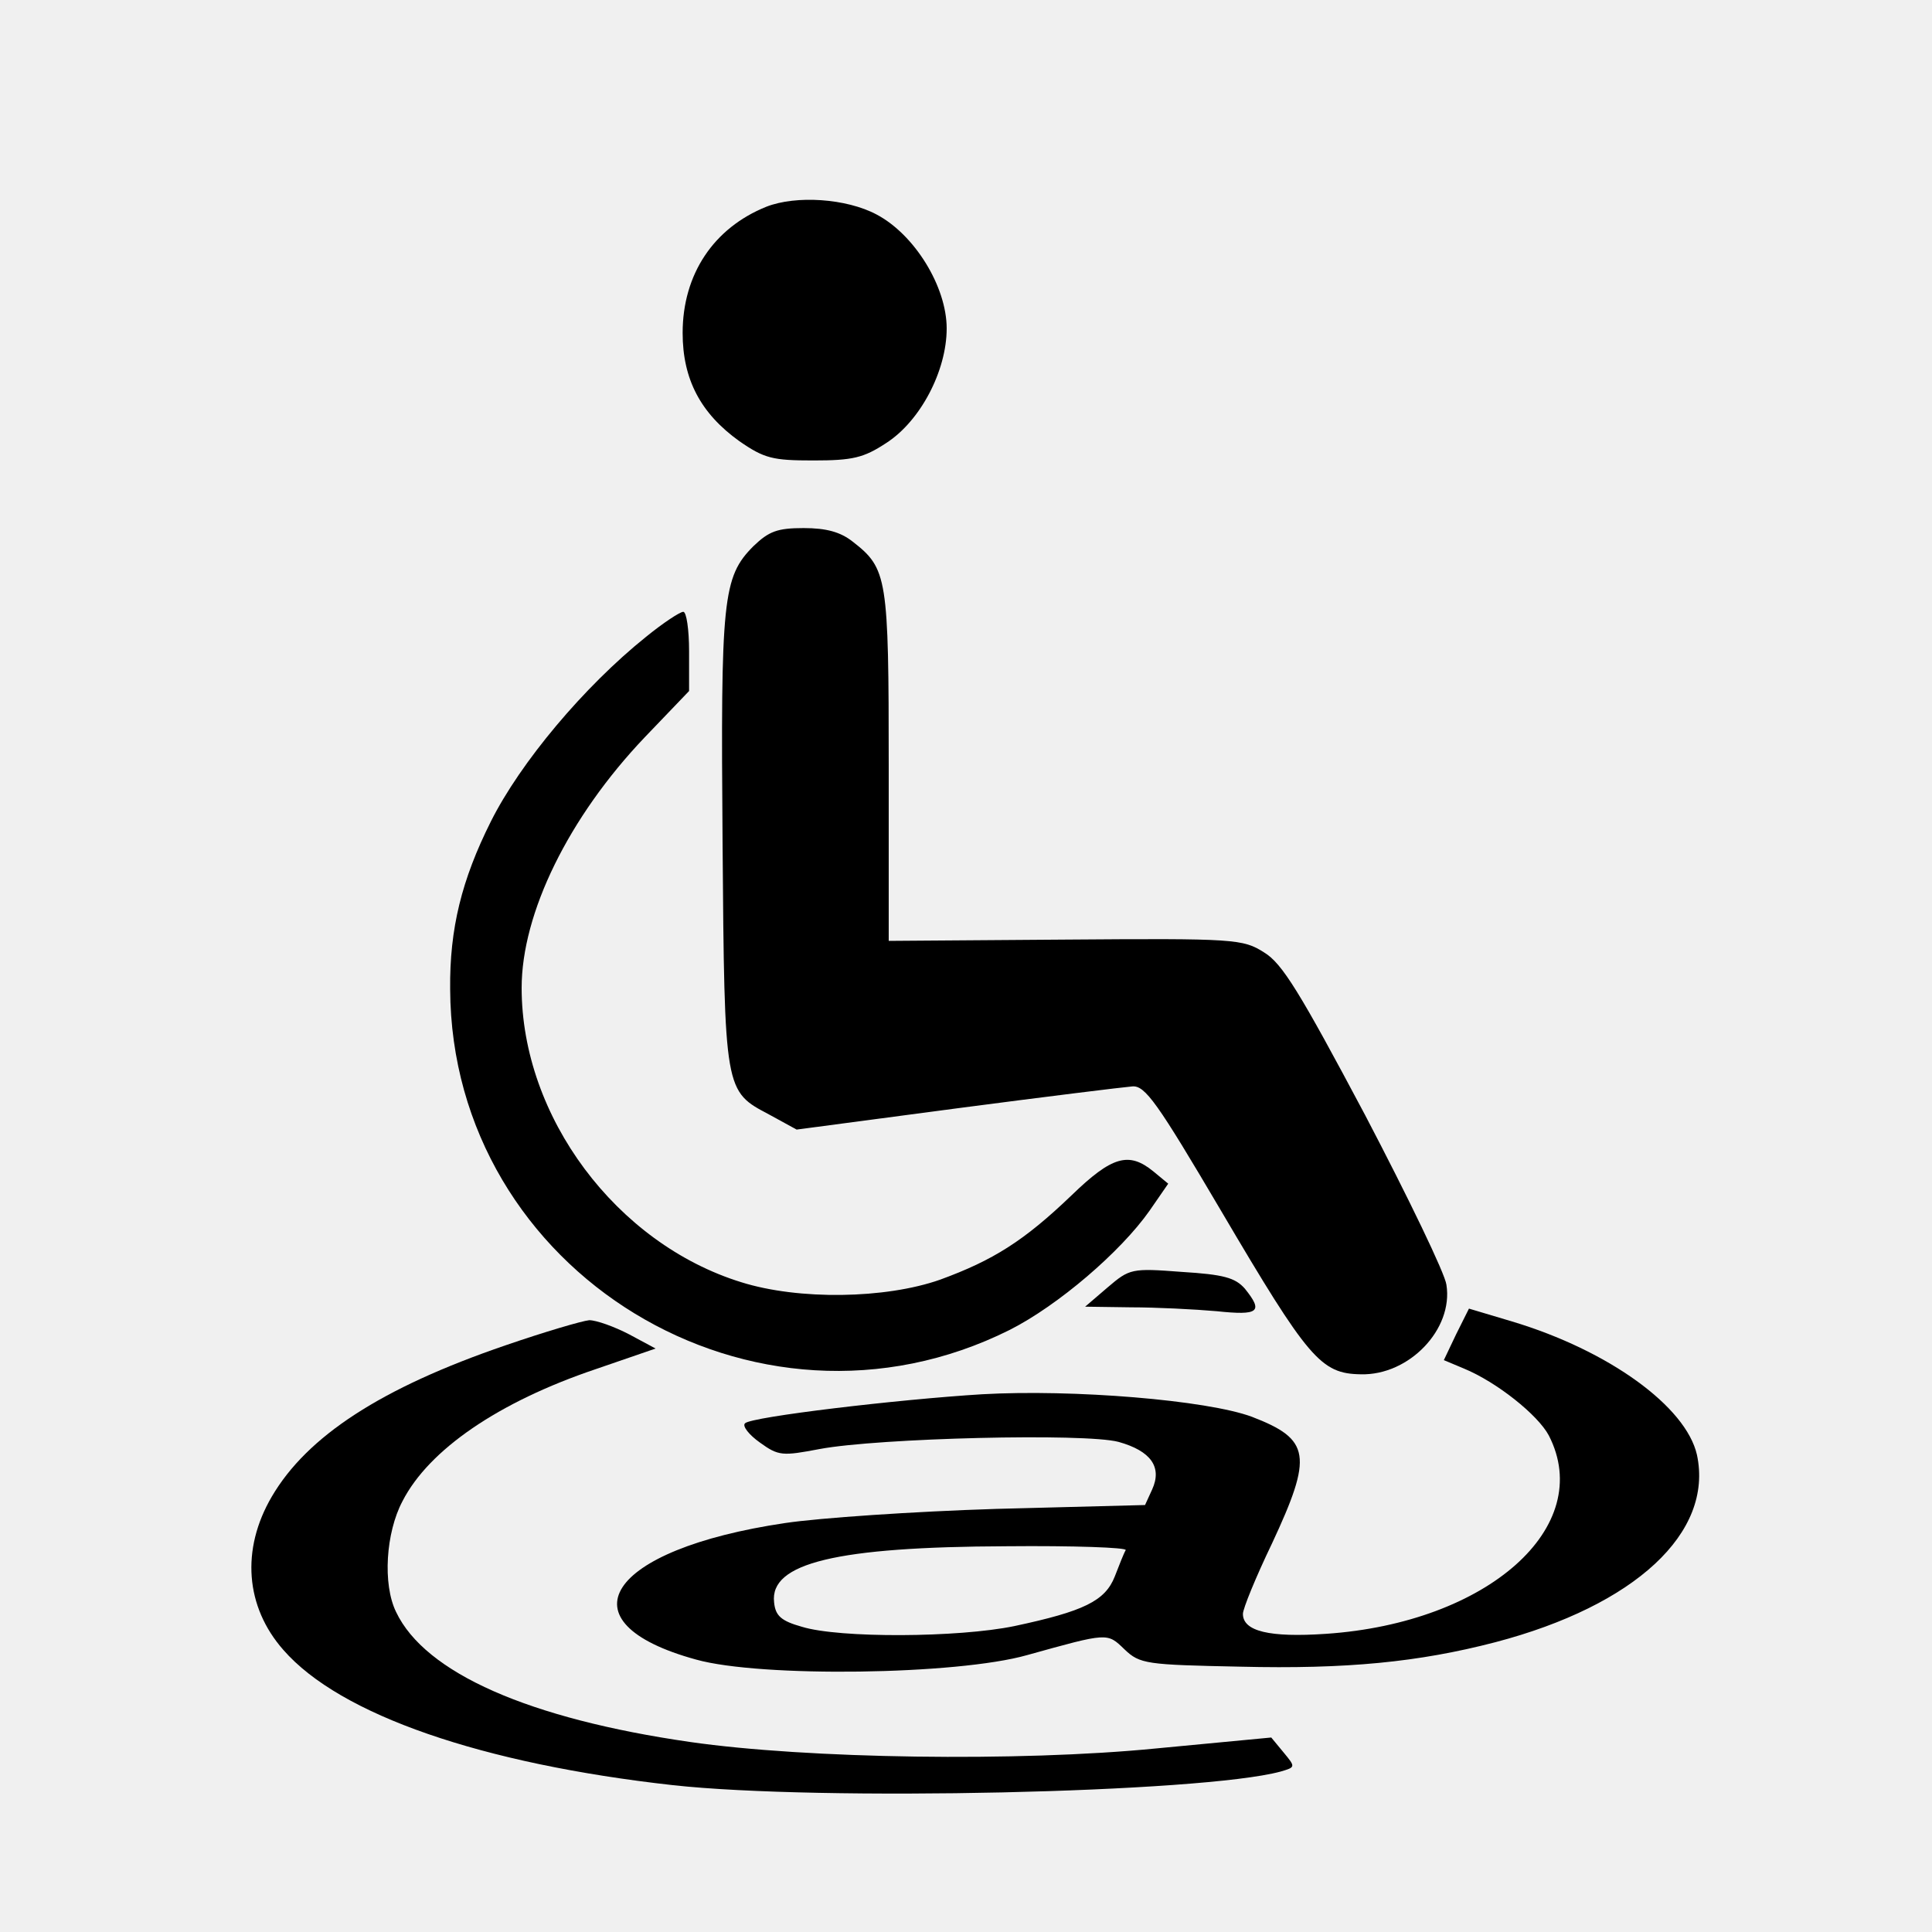
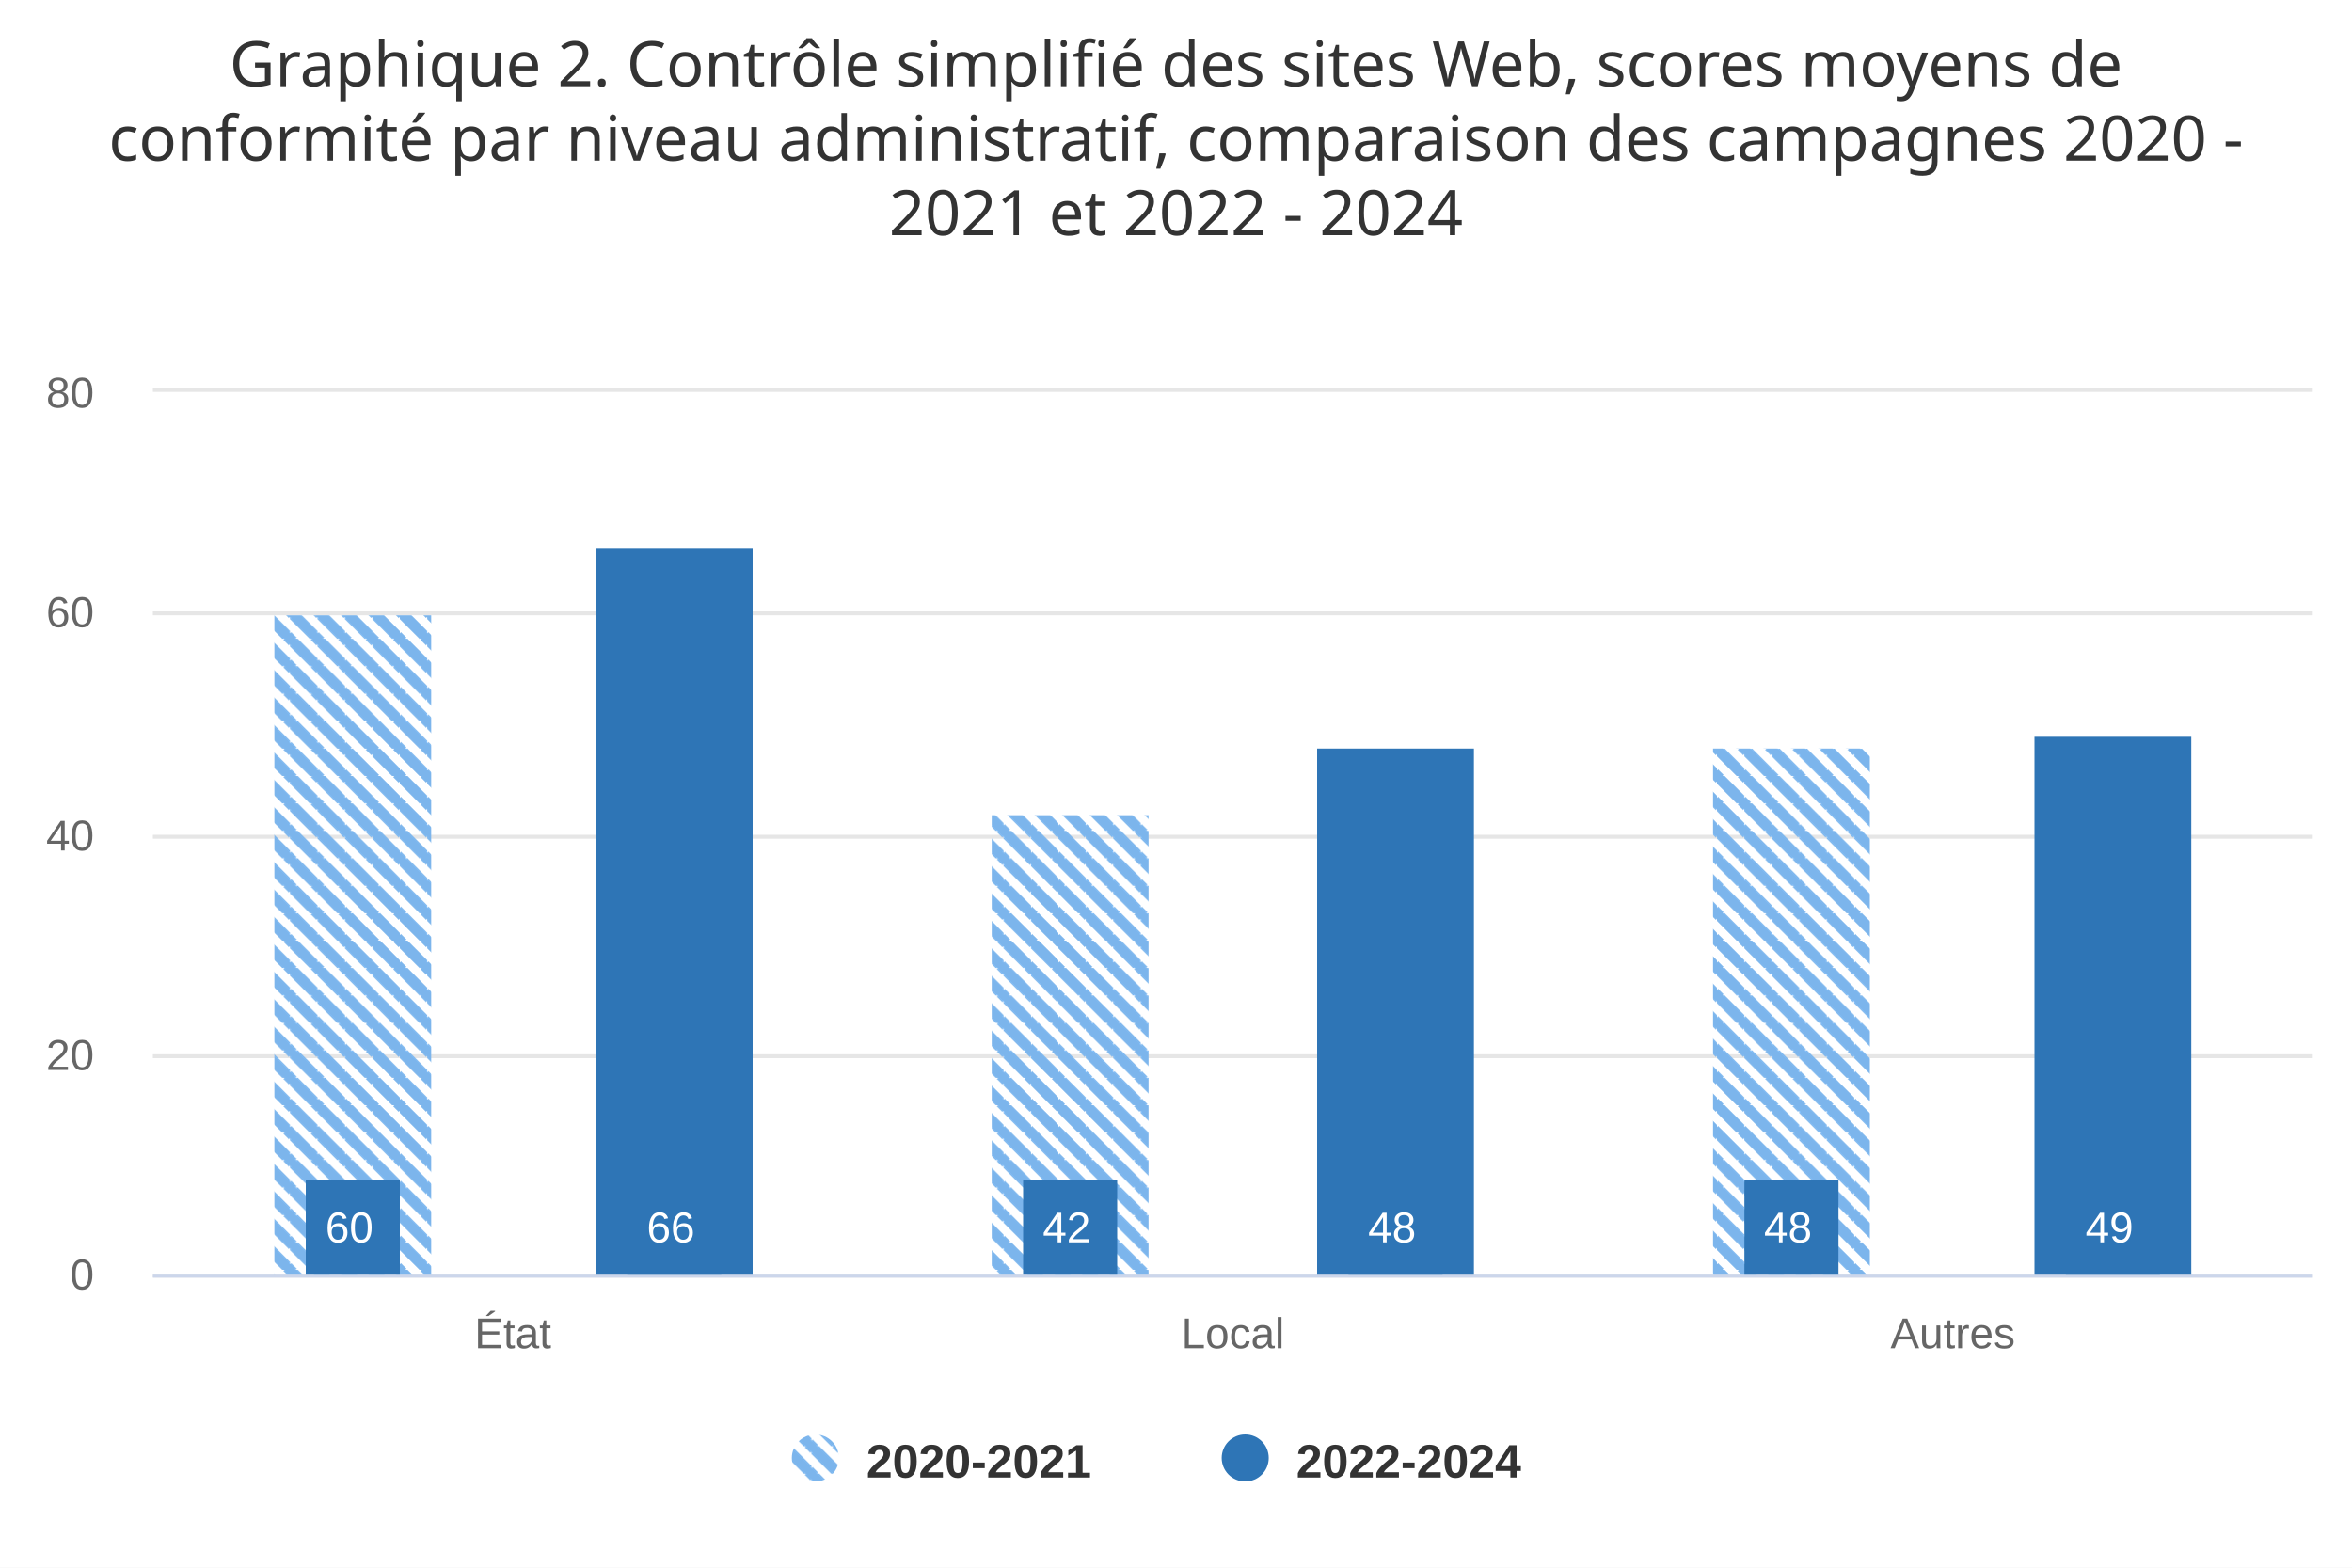
- <svg xmlns="http://www.w3.org/2000/svg" height="400" viewBox="0 0 300 300" width="400">
-   <path d="m119 32.1c-8.2 3.3-13 10.5-13 19.6 0 7.2 2.8 12.5 8.8 16.8 3.9 2.7 5.2 3 11.5 3 6.1 0 7.8-.4 11.3-2.7 5.3-3.4 9.4-11.2 9.4-17.8 0-6.5-5-14.6-10.9-17.7-4.7-2.5-12.5-3-17.1-1.2zm-2 52.7c-4.8 4.8-5.1 8.2-4.8 46 .3 38.9.3 38.6 7.3 42.3l4.2 2.3 24.9-3.3c13.7-1.8 25.9-3.3 27.2-3.4 2-.2 3.9 2.5 13.8 19.3 13.6 23.1 15.5 25.3 21.7 25.4 7.5.2 14.4-7 13.3-13.9-.2-1.7-5.9-13.5-12.6-26.3-10.2-19.2-12.9-23.6-15.7-25.3-3.3-2.1-4.5-2.2-30.9-2l-27.4.2v-27.1c0-29.4-.2-30.7-5.6-34.9-1.9-1.5-4.1-2.1-7.6-2.1-4.1 0-5.4.5-7.8 2.8z" />
-   <path d="m100.3 98.9c-9.6 7.7-19.5 19.5-24.1 28.7-4.5 9-6.4 16.6-6.3 26 .2 44 47.3 72.7 86.9 52.9 7.5-3.8 17.2-12.1 21.7-18.5l2.9-4.2-2.3-1.9c-3.8-3.1-6.4-2.4-12.7 3.7-7.4 7.1-12.2 10.1-20.4 13.1-8.5 3-22 3.2-30.9.4-19.4-6-34.1-25.7-34.1-45.7 0-11.6 7.3-26.5 19.1-38.9l6.9-7.2v-6.2c0-3.3-.4-6.1-.9-6.1s-3.1 1.7-5.8 3.9zm71.7 101-3.5 3 7.1.1c3.9 0 9.9.3 13.3.6 6.6.7 7.3.1 4.4-3.5-1.5-1.7-3.3-2.2-9.8-2.6-7.8-.6-8.1-.5-11.5 2.4zm54.1 7.3-1.9 4 3.1 1.3c5.1 2.1 11.5 7.2 13.2 10.4 7.3 14.2-9.5 29.1-34.6 30.8-8.8.6-12.9-.4-12.9-3.1 0-.8 2-5.7 4.5-10.9 6.4-13.7 6-16.2-3.1-19.7-7-2.6-27.8-4.3-41.9-3.5-13.1.8-35.8 3.5-36.8 4.5-.5.4.6 1.8 2.3 3 2.9 2.1 3.5 2.1 9.3 1 9.1-1.7 41.2-2.5 46.4-1.1 5 1.4 6.8 3.9 5.2 7.4l-1.1 2.4-23.1.6c-12.8.4-27.5 1.4-32.8 2.2-27.7 4.1-35 15.4-13.8 21.2 10 2.8 40.5 2.4 51.4-.7 12.6-3.5 12.4-3.5 15.1-.9 2.4 2.3 3.4 2.4 18 2.7 16.5.4 27.7-.7 39.6-3.8 21.7-5.7 33.9-17 31.3-29.1-1.7-7.5-13.7-16.2-28.7-20.7l-6.7-2zm-51.3 33.5c-.3.5-1 2.3-1.7 4.1-1.5 3.8-4.8 5.4-15.6 7.7-8.7 1.8-27.2 1.9-33 .1-3.2-.9-4.1-1.7-4.3-3.8-.7-6.1 9.7-8.6 36.1-8.7 10.4-.1 18.7.2 18.5.6z" />
-   <path d="m78.5 208.9c-19.3 6.6-30.8 14.1-36.3 23.5-4.8 8.2-4.1 17.1 1.8 23.8 8.8 10.1 30.9 17.7 60.5 21 22.8 2.5 82 1.2 94.3-2.1 2.4-.7 2.4-.7.5-3l-1.9-2.3-17.9 1.7c-21.3 2.1-54.2 1.6-72.3-1-25-3.6-41.2-10.7-45.7-20.2-2.1-4.3-1.6-12.3 1-17.2 4.1-8 14.9-15.4 30-20.5l9.3-3.2-4.1-2.2c-2.3-1.2-5.1-2.2-6.2-2.2-1.1.1-6.9 1.8-13 3.9z" />
+ <svg xmlns="http://www.w3.org/2000/svg" aria-hidden="false" viewBox="0 0 600 400" height="400" width="600" style="font-family: &quot;Lucida Grande&quot;, &quot;Lucida Sans Unicode&quot;, Arial, Helvetica, sans-serif; font-size: 12px;" class="highcharts-root" version="1.1">
+   <defs aria-hidden="true">
+     <pattern patternTransform="scale(1.4 1.4)" y="0" x="0" height="5" width="5" patternContentUnits="userSpaceOnUse" patternUnits="userSpaceOnUse" id="highcharts-pattern-37-6cbc87f121a091c8-export">
+       <path fill="none" stroke-width="2" stroke="#7cb5ec" d="M 0 0 L 5 5 M 4.5 -0.5 L 5.5 0.5 M -0.5 4.5 L 0.5 5.5" />
+     </pattern>
+     <clipPath id="highcharts-k9007vx-381-">
+       <rect fill="none" height="225" width="551" y="0" x="0" />
+     </clipPath>
+     <clipPath id="highcharts-k9007vx-385-">
+       <rect fill="none" height="225" width="551" y="0" x="0" />
+     </clipPath>
+     <clipPath id="highcharts-k9007vx-389-">
+       <rect fill="none" height="225" width="551" y="100" x="39" />
+     </clipPath>
+   </defs>
+   <rect aria-hidden="true" ry="0" rx="0" height="400" width="600" y="0" x="0" class="highcharts-background" fill="#ffffff" />
+   <rect aria-hidden="true" height="225" width="551" y="100" x="39" class="highcharts-plot-background" fill="none" />
+   <g aria-hidden="true" data-z-index="1" class="highcharts-grid highcharts-xaxis-grid">
+     <path opacity="1" d="M 222.5 100 L 222.5 325" class="highcharts-grid-line" data-z-index="1" stroke-dasharray="none" stroke-width="0" stroke="#e6e6e6" fill="none" />
+     <path opacity="1" d="M 405.5 100 L 405.5 325" class="highcharts-grid-line" data-z-index="1" stroke-dasharray="none" stroke-width="0" stroke="#e6e6e6" fill="none" />
+     <path opacity="1" d="M 589.5 100 L 589.5 325" class="highcharts-grid-line" data-z-index="1" stroke-dasharray="none" stroke-width="0" stroke="#e6e6e6" fill="none" />
+     <path opacity="1" d="M 38.5 100 L 38.5 325" class="highcharts-grid-line" data-z-index="1" stroke-dasharray="none" stroke-width="0" stroke="#e6e6e6" fill="none" />
+   </g>
+   <g aria-hidden="true" data-z-index="1" class="highcharts-grid highcharts-yaxis-grid">
+     <path opacity="1" d="M 39 325.5 L 590 325.5" class="highcharts-grid-line" data-z-index="1" stroke-dasharray="none" stroke-width="1" stroke="#e6e6e6" fill="none" />
+     <path opacity="1" d="M 39 269.5 L 590 269.5" class="highcharts-grid-line" data-z-index="1" stroke-dasharray="none" stroke-width="1" stroke="#e6e6e6" fill="none" />
+     <path opacity="1" d="M 39 213.5 L 590 213.5" class="highcharts-grid-line" data-z-index="1" stroke-dasharray="none" stroke-width="1" stroke="#e6e6e6" fill="none" />
+     <path opacity="1" d="M 39 156.5 L 590 156.5" class="highcharts-grid-line" data-z-index="1" stroke-dasharray="none" stroke-width="1" stroke="#e6e6e6" fill="none" />
+     <path opacity="1" d="M 39 99.5 L 590 99.5" class="highcharts-grid-line" data-z-index="1" stroke-dasharray="none" stroke-width="1" stroke="#e6e6e6" fill="none" />
+   </g>
+   <rect aria-hidden="true" height="225" width="551" y="100" x="39" stroke-width="0" stroke="#cccccc" data-z-index="1" class="highcharts-plot-border" fill="none" />
+   <g aria-hidden="true" data-z-index="2" class="highcharts-axis highcharts-xaxis">
+     <path d="M 39 325.5 L 590 325.5" data-z-index="7" stroke-width="1" stroke="#ccd6eb" class="highcharts-axis-line" fill="none" />
+   </g>
+   <g aria-hidden="true" data-z-index="2" class="highcharts-axis highcharts-yaxis">
+     <path d="M 39 100 L 39 325" data-z-index="7" stroke-width="0" stroke="#ccd6eb" class="highcharts-axis-line" fill="none" />
+   </g>
+   <g aria-hidden="false" data-z-index="3" class="highcharts-series-group">
+     <g style="outline: none;" aria-label="" tabindex="-1" role="region" aria-hidden="false" clip-path="url(#highcharts-k9007vx-385-)" transform="translate(39,100) scale(1 1)" opacity="1" data-z-index="0.1" class="highcharts-series highcharts-series-0 highcharts-column-series">
+       <rect style="outline: none;" aria-label="État ,  60 2020-2021." role="img" tabindex="-1" class="highcharts-point" opacity="1" stroke-width="0" stroke="#ffffff" fill="url(#highcharts-pattern-37-6cbc87f121a091c8-export)" height="169" width="40" y="57" x="31" />
+       <rect style="outline: none;" aria-label="Local ,  42 2020-2021." role="img" tabindex="-1" class="highcharts-point" opacity="1" stroke-width="0" stroke="#ffffff" fill="url(#highcharts-pattern-37-6cbc87f121a091c8-export)" height="118" width="40" y="108" x="214" />
+       <rect style="outline: none;" aria-label="Autres ,  48 2020-2021." role="img" tabindex="-1" class="highcharts-point" opacity="1" stroke-width="0" stroke="#ffffff" fill="url(#highcharts-pattern-37-6cbc87f121a091c8-export)" height="135" width="40" y="91" x="398" />
+     </g>
+     <g aria-hidden="true" clip-path="none" transform="translate(39,100) scale(1 1)" opacity="1" data-z-index="0.1" class="highcharts-markers highcharts-series-0 highcharts-column-series" />
+     <g style="outline: none;" aria-label="" tabindex="-1" role="region" aria-hidden="false" clip-path="url(#highcharts-k9007vx-385-)" transform="translate(39,100) scale(1 1)" opacity="1" data-z-index="0.1" class="highcharts-series highcharts-series-1 highcharts-column-series highcharts-color-0">
+       <rect style="outline: none;" aria-label="État ,  66 2022-2024." role="img" tabindex="-1" class="highcharts-point highcharts-color-0" opacity="1" stroke-width="0" stroke="#ffffff" fill="rgb(46, 117, 182)" height="186" width="40" y="40" x="113" />
+       <rect style="outline: none;" aria-label="Local ,  48 2022-2024." role="img" tabindex="-1" class="highcharts-point highcharts-color-0" opacity="1" stroke-width="0" stroke="#ffffff" fill="rgb(46, 117, 182)" height="135" width="40" y="91" x="297" />
+       <rect style="outline: none;" aria-label="Autres ,  49 2022-2024." role="img" tabindex="-1" class="highcharts-point highcharts-color-0" opacity="1" stroke-width="0" stroke="#ffffff" fill="rgb(46, 117, 182)" height="138" width="40" y="88" x="480" />
+     </g>
+     <g aria-hidden="true" clip-path="none" transform="translate(39,100) scale(1 1)" opacity="1" data-z-index="0.1" class="highcharts-markers highcharts-series-1 highcharts-column-series highcharts-color-0" />
+   </g>
+   <text aria-hidden="true" y="22" style="color: rgb(51, 51, 51); font-size: 16px; font-family: &quot;Fira Sans&quot;; font-weight: 400; fill: rgb(51, 51, 51);" data-z-index="4" class="highcharts-title" text-anchor="middle" x="300">Graphique 2. Contrôle simplifié des sites Web, scores moyens de<tspan x="300" dy="19">​</tspan>conformité par niveau administratif, comparaison des campagnes 2020 -<tspan x="300" dy="19">​</tspan>2021 et 2022 - 2024</text>
+   <text aria-hidden="true" y="81" style="color: rgb(102, 102, 102); opacity: 0; fill: rgb(102, 102, 102);" data-z-index="4" class="highcharts-subtitle" text-anchor="middle" x="300">
+     <tspan style="border: 1px solid black; background: none; padding: 0.5em; cursor: pointer;">Passer à la description du graphique</tspan>
+   </text>
+   <text aria-hidden="true" y="397" style="color: rgb(102, 102, 102); fill: rgb(102, 102, 102);" data-z-index="4" class="highcharts-caption" text-anchor="start" x="10" />
+   <g aria-hidden="true" transform="translate(39,100) scale(1 1)" opacity="1" data-z-index="6" class="highcharts-data-labels highcharts-series-0 highcharts-column-series">
+     <g transform="translate(39,201)" data-z-index="1" class="highcharts-label highcharts-data-label highcharts-data-label-color-undefined">
+       <rect stroke-width="0" ry="0" rx="0" height="24" width="24" y="0" x="0" class="highcharts-label-box highcharts-data-label-box" fill="rgb(46, 117, 182)" />
+       <text style="color: white; font-size: 11px; font-weight: normal; fill: white;" y="16" data-z-index="1" x="5">60</text>
+     </g>
+     <g transform="translate(222,201)" data-z-index="1" class="highcharts-label highcharts-data-label highcharts-data-label-color-undefined">
+       <rect stroke-width="0" ry="0" rx="0" height="24" width="24" y="0" x="0" class="highcharts-label-box highcharts-data-label-box" fill="rgb(46, 117, 182)" />
+       <text style="color: white; font-size: 11px; font-weight: normal; fill: white;" y="16" data-z-index="1" x="5">42</text>
+     </g>
+     <g transform="translate(406,201)" data-z-index="1" class="highcharts-label highcharts-data-label highcharts-data-label-color-undefined">
+       <rect stroke-width="0" ry="0" rx="0" height="24" width="24" y="0" x="0" class="highcharts-label-box highcharts-data-label-box" fill="rgb(46, 117, 182)" />
+       <text style="color: white; font-size: 11px; font-weight: normal; fill: white;" y="16" data-z-index="1" x="5">48</text>
+     </g>
+   </g>
+   <g aria-hidden="true" transform="translate(39,100) scale(1 1)" opacity="1" data-z-index="6" class="highcharts-data-labels highcharts-series-1 highcharts-column-series highcharts-color-0">
+     <g transform="translate(121,201)" data-z-index="1" class="highcharts-label highcharts-data-label highcharts-data-label-color-0">
+       <rect stroke-width="0" ry="0" rx="0" height="24" width="24" y="0" x="0" class="highcharts-label-box highcharts-data-label-box" fill="rgb(46, 117, 182)" />
+       <text style="color: white; font-size: 11px; font-weight: normal; fill: white;" y="16" data-z-index="1" x="5">66</text>
+     </g>
+     <g transform="translate(305,201)" data-z-index="1" class="highcharts-label highcharts-data-label highcharts-data-label-color-0">
+       <rect stroke-width="0" ry="0" rx="0" height="24" width="24" y="0" x="0" class="highcharts-label-box highcharts-data-label-box" fill="rgb(46, 117, 182)" />
+       <text style="color: white; font-size: 11px; font-weight: normal; fill: white;" y="16" data-z-index="1" x="5">48</text>
+     </g>
+     <g transform="translate(488,201)" data-z-index="1" class="highcharts-label highcharts-data-label highcharts-data-label-color-0">
+       <rect stroke-width="0" ry="0" rx="0" height="24" width="24" y="0" x="0" class="highcharts-label-box highcharts-data-label-box" fill="rgb(46, 117, 182)" />
+       <text style="color: white; font-size: 11px; font-weight: normal; fill: white;" y="16" data-z-index="1" x="5">49</text>
+     </g>
+   </g>
+   <g aria-hidden="true" transform="translate(192,359)" data-z-index="7" class="highcharts-legend highcharts-no-tooltip">
+     <rect height="26" width="215" y="0" x="0" stroke-width="0" stroke="#999999" ry="0" rx="0" class="highcharts-legend-box" fill="none" />
+     <g data-z-index="1">
+       <g>
+         <g transform="translate(8,3)" data-z-index="1" class="highcharts-legend-item highcharts-column-series highcharts-color-undefined highcharts-series-0">
+           <text style="color: rgb(51, 51, 51); cursor: pointer; font-size: 12px; font-weight: bold; fill: rgb(51, 51, 51);" y="15" data-z-index="2" text-anchor="start" x="21">2020-2021</text>
+           <rect data-z-index="3" class="highcharts-point" ry="6" rx="6" fill="url(#highcharts-pattern-37-6cbc87f121a091c8-export)" height="12" width="12" y="4" x="2" />
+         </g>
+         <g transform="translate(117.6562,3)" data-z-index="1" class="highcharts-legend-item highcharts-column-series highcharts-color-0 highcharts-series-1">
+           <text style="color: rgb(51, 51, 51); cursor: pointer; font-size: 12px; font-weight: bold; fill: rgb(51, 51, 51);" data-z-index="2" text-anchor="start" y="15" x="21">2022-2024</text>
+           <rect data-z-index="3" class="highcharts-point" ry="6" rx="6" fill="rgb(46, 117, 182)" height="12" width="12" y="4" x="2" />
+         </g>
+       </g>
+     </g>
+   </g>
+   <g aria-hidden="true" data-z-index="7" class="highcharts-axis-labels highcharts-xaxis-labels">
+     <text opacity="1" y="344" transform="translate(0,0)" text-anchor="middle" style="color: rgb(102, 102, 102); cursor: default; font-size: 11px; fill: rgb(102, 102, 102);" x="130.833">État</text>
+     <text opacity="1" y="344" transform="translate(0,0)" text-anchor="middle" style="color: rgb(102, 102, 102); cursor: default; font-size: 11px; fill: rgb(102, 102, 102);" x="314.5">Local</text>
+     <text opacity="1" y="344" transform="translate(0,0)" text-anchor="middle" style="color: rgb(102, 102, 102); cursor: default; font-size: 11px; fill: rgb(102, 102, 102);" x="498.167">Autres</text>
+   </g>
+   <g aria-hidden="true" data-z-index="7" class="highcharts-axis-labels highcharts-yaxis-labels">
+     <text opacity="1" y="329" transform="translate(0,0)" text-anchor="end" style="color: rgb(102, 102, 102); cursor: default; font-size: 11px; fill: rgb(102, 102, 102);" x="24">0</text>
+     <text opacity="1" y="273" transform="translate(0,0)" text-anchor="end" style="color: rgb(102, 102, 102); cursor: default; font-size: 11px; fill: rgb(102, 102, 102);" x="24">20</text>
+     <text opacity="1" y="217" style="color: rgb(102, 102, 102); cursor: default; font-size: 11px; fill: rgb(102, 102, 102);" transform="translate(0,0)" text-anchor="end" x="24">40</text>
+     <text opacity="1" y="160" style="color: rgb(102, 102, 102); cursor: default; font-size: 11px; fill: rgb(102, 102, 102);" transform="translate(0,0)" text-anchor="end" x="24">60</text>
+     <text opacity="1" y="104" style="color: rgb(102, 102, 102); cursor: default; font-size: 11px; fill: rgb(102, 102, 102);" transform="translate(0,0)" text-anchor="end" x="24">80</text>
+   </g>
+   <g aria-hidden="true" clip-path="url(#highcharts-k9007vx-389-)" data-z-index="99" class="highcharts-control-points" />
</svg>
